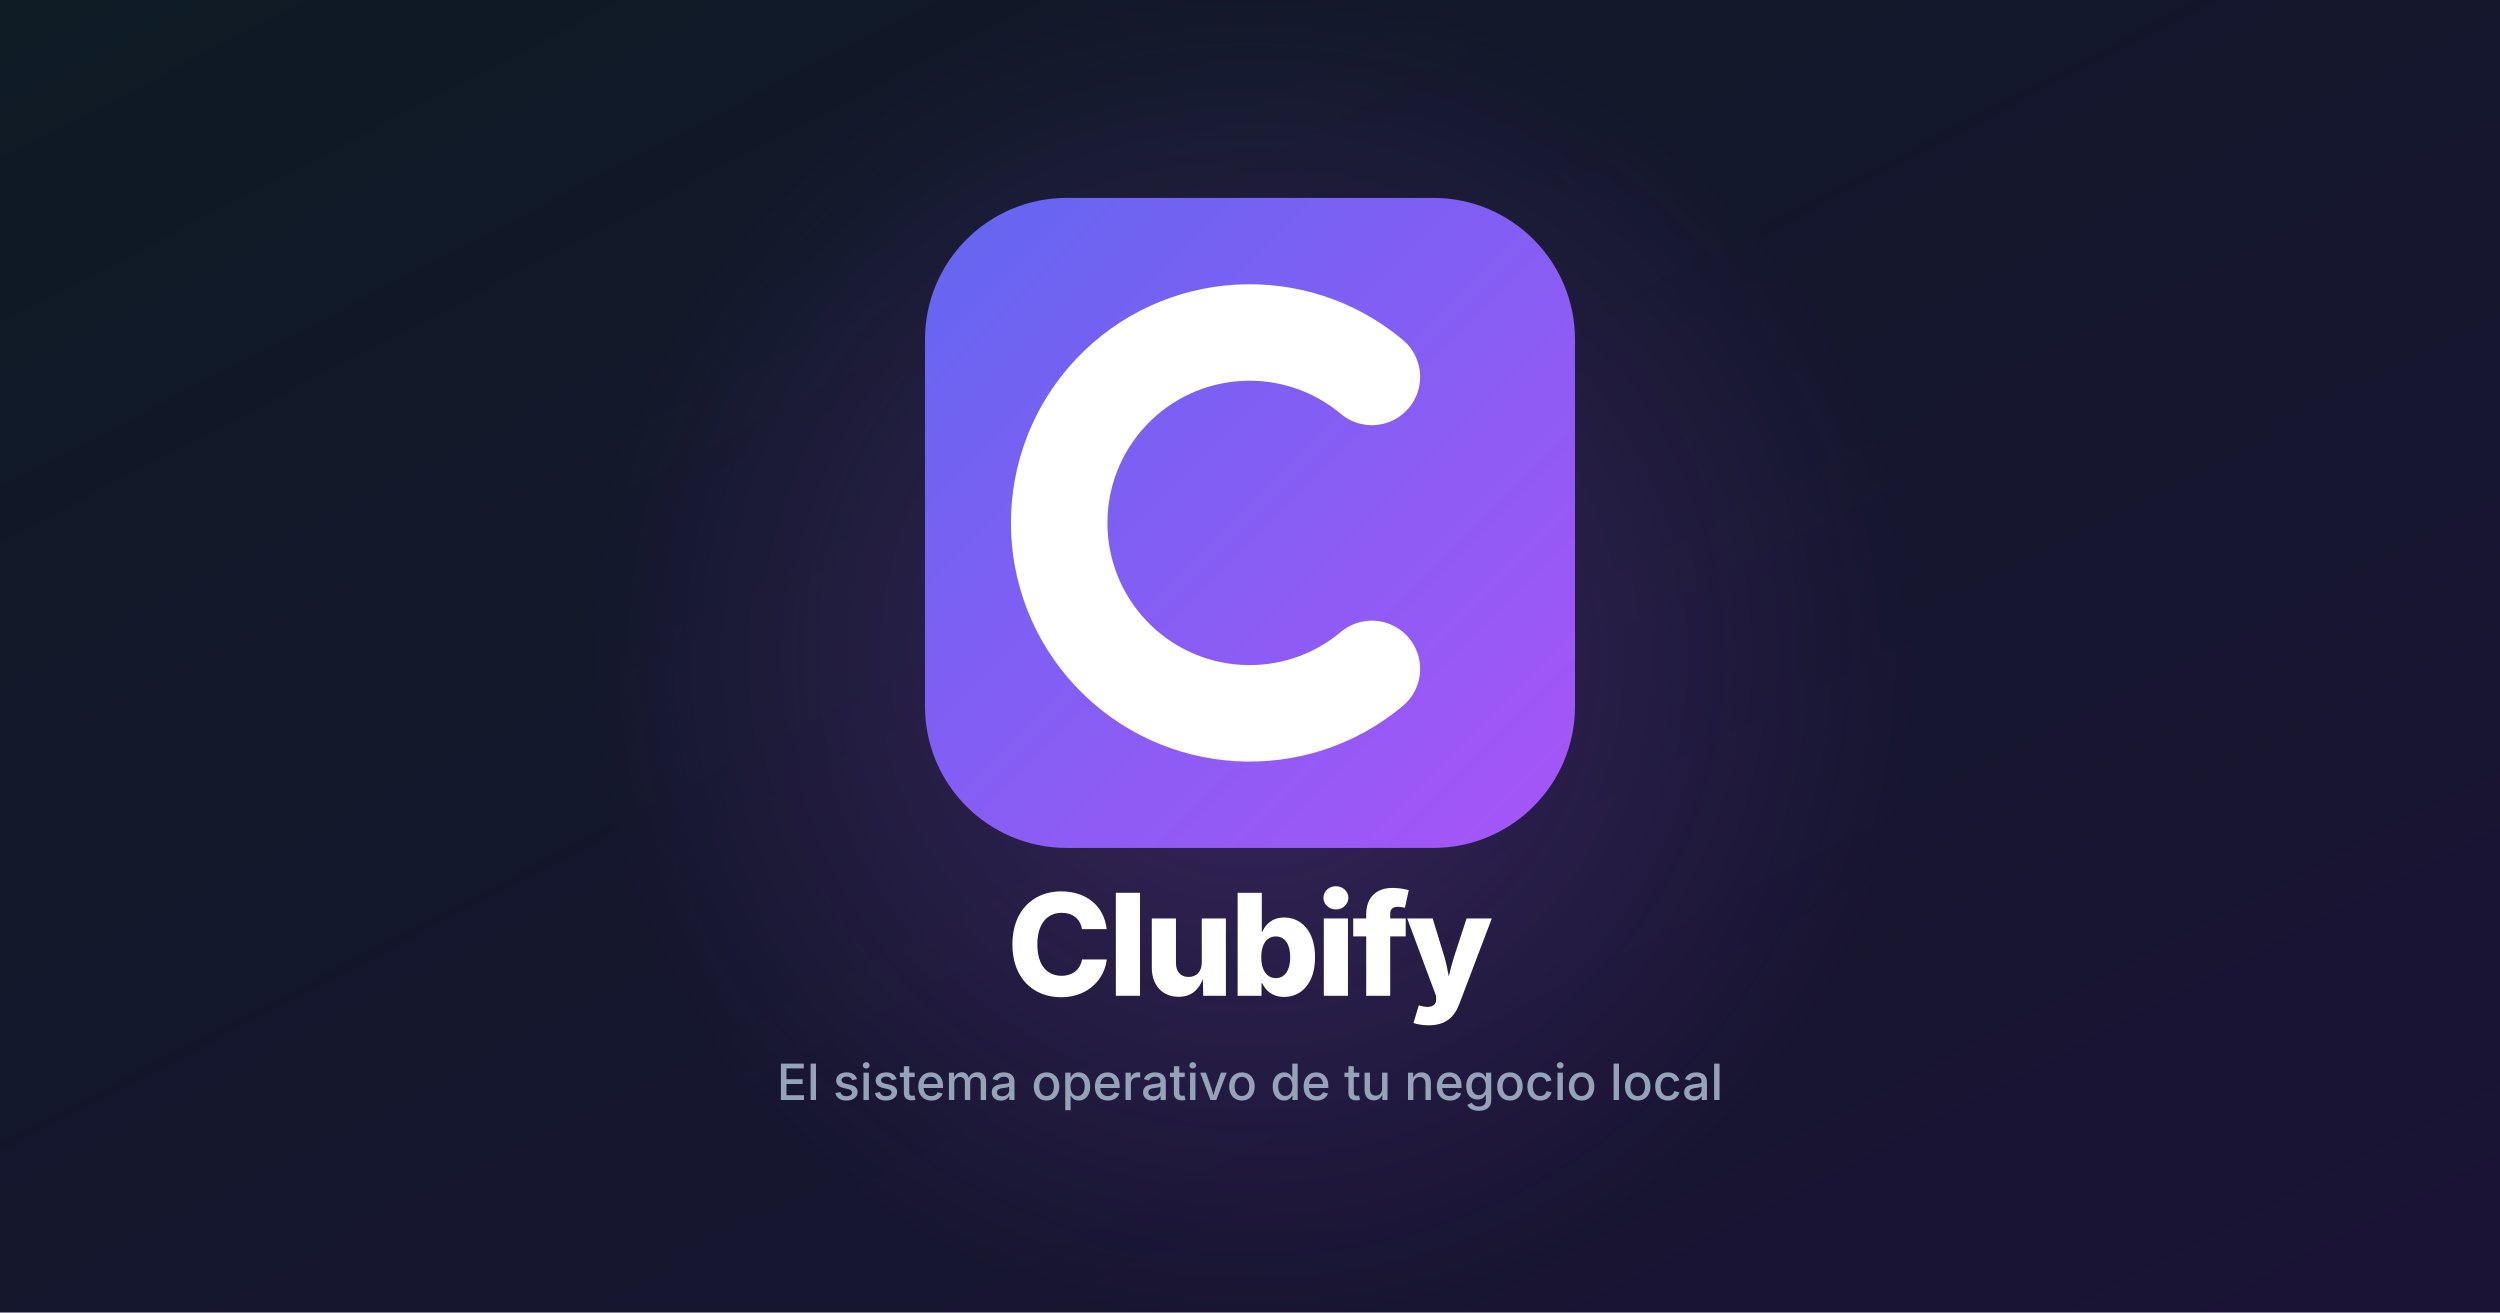
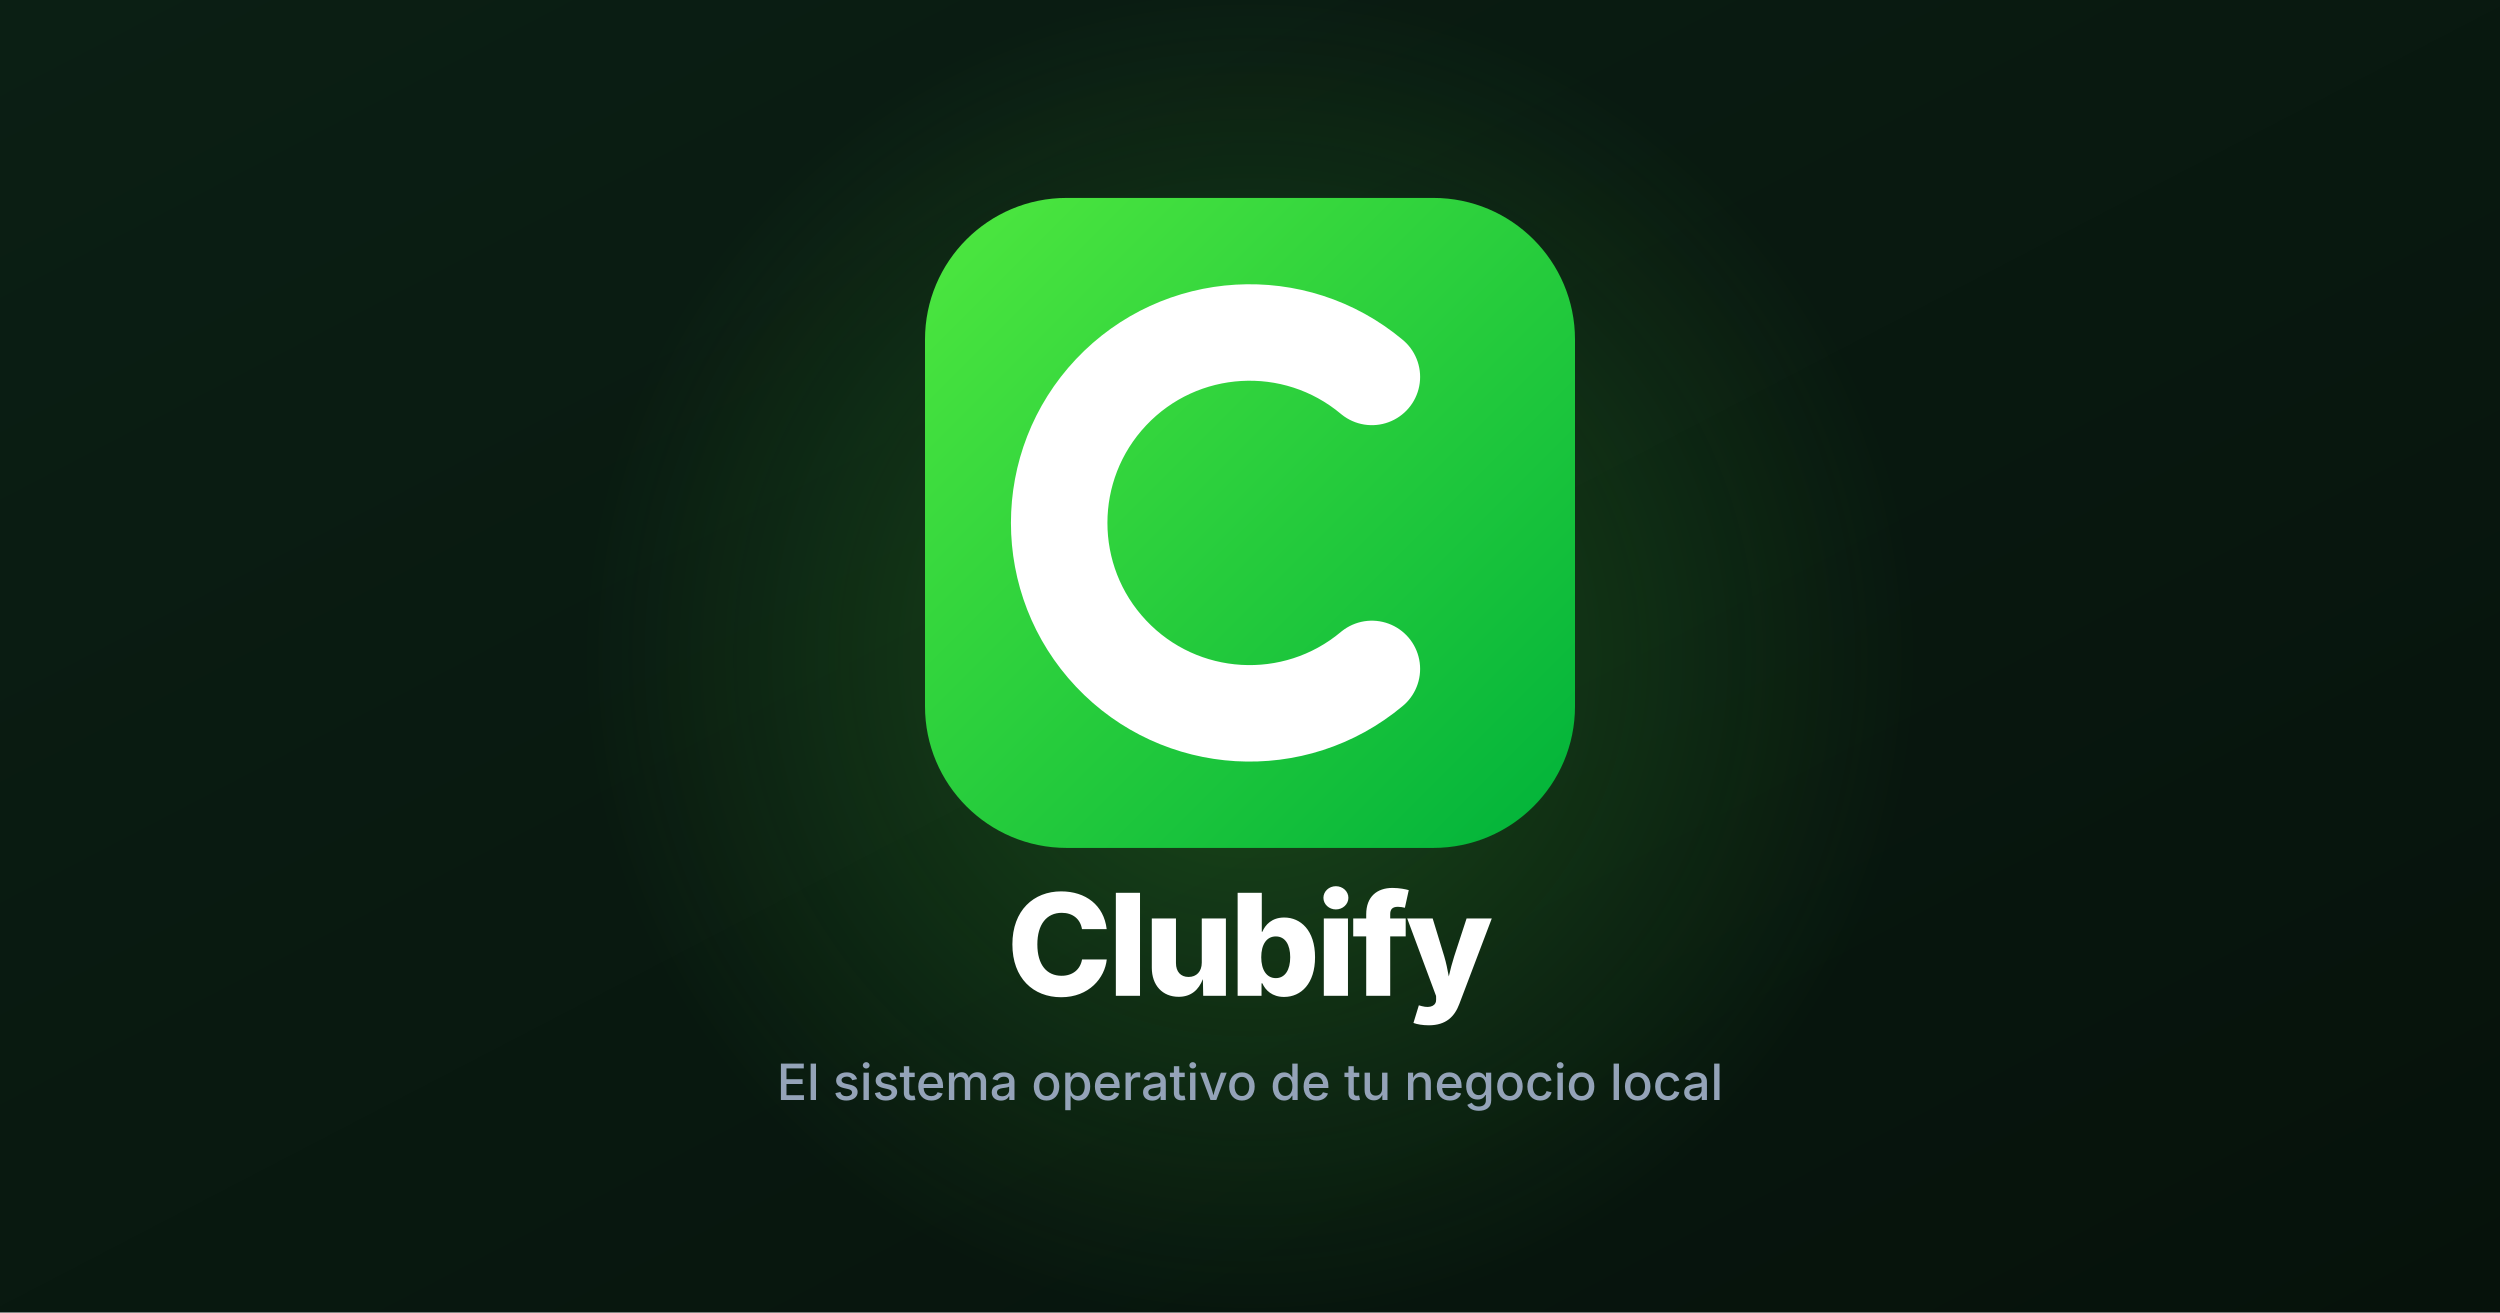
<svg xmlns="http://www.w3.org/2000/svg" width="1200" height="630" viewBox="0 0 1200 630">
  <defs>
    <linearGradient id="bg" x1="0" y1="0" x2="1" y2="1">
-       <stop offset="0%" stop-color="#0E1A24" />
-       <stop offset="100%" stop-color="#1A1235" />
+       <stop offset="0%" stop-color="#0B1F14" />
+       <stop offset="100%" stop-color="#06120B" />
    </linearGradient>
    <linearGradient id="mark" x1="0" y1="0" x2="1" y2="1">
-       <stop offset="0%" stop-color="#6366F1" />
-       <stop offset="100%" stop-color="#A855F7" />
+       <stop offset="0%" stop-color="#4FE83F" />
+       <stop offset="100%" stop-color="#00B23A" />
    </linearGradient>
    <radialGradient id="glow" cx="50%" cy="50%" r="50%">
-       <stop offset="0%" stop-color="#A855F7" stop-opacity="0.25" />
-       <stop offset="100%" stop-color="#A855F7" stop-opacity="0" />
+       <stop offset="0%" stop-color="#4FE83F" stop-opacity="0.25" />
+       <stop offset="100%" stop-color="#4FE83F" stop-opacity="0" />
    </radialGradient>
  </defs>
  <rect width="1200" height="630" fill="url(#bg)" />
  <circle cx="600" cy="315" r="320" fill="url(#glow)" />
  <g transform="translate(444 95)">
    <rect width="312" height="312" rx="68" fill="url(#mark)" />
    <g transform="translate(0 0) scale(0.609375)">
      <path d="M 352 141 A 150 150 0 1 0 352 371" fill="none" stroke="#FFFFFF" stroke-width="76" stroke-linecap="round" />
    </g>
  </g>
  <text x="600" y="478" text-anchor="middle" font-family="-apple-system, BlinkMacSystemFont, 'SF Pro Display', system-ui, sans-serif" font-weight="800" font-size="68" fill="#FFFFFF" letter-spacing="-2">Clubify</text>
  <text x="600" y="528" text-anchor="middle" font-family="-apple-system, BlinkMacSystemFont, 'SF Pro Display', system-ui, sans-serif" font-weight="500" font-size="24" fill="#94A3B8" letter-spacing="0">El sistema operativo de tu negocio local</text>
</svg>
